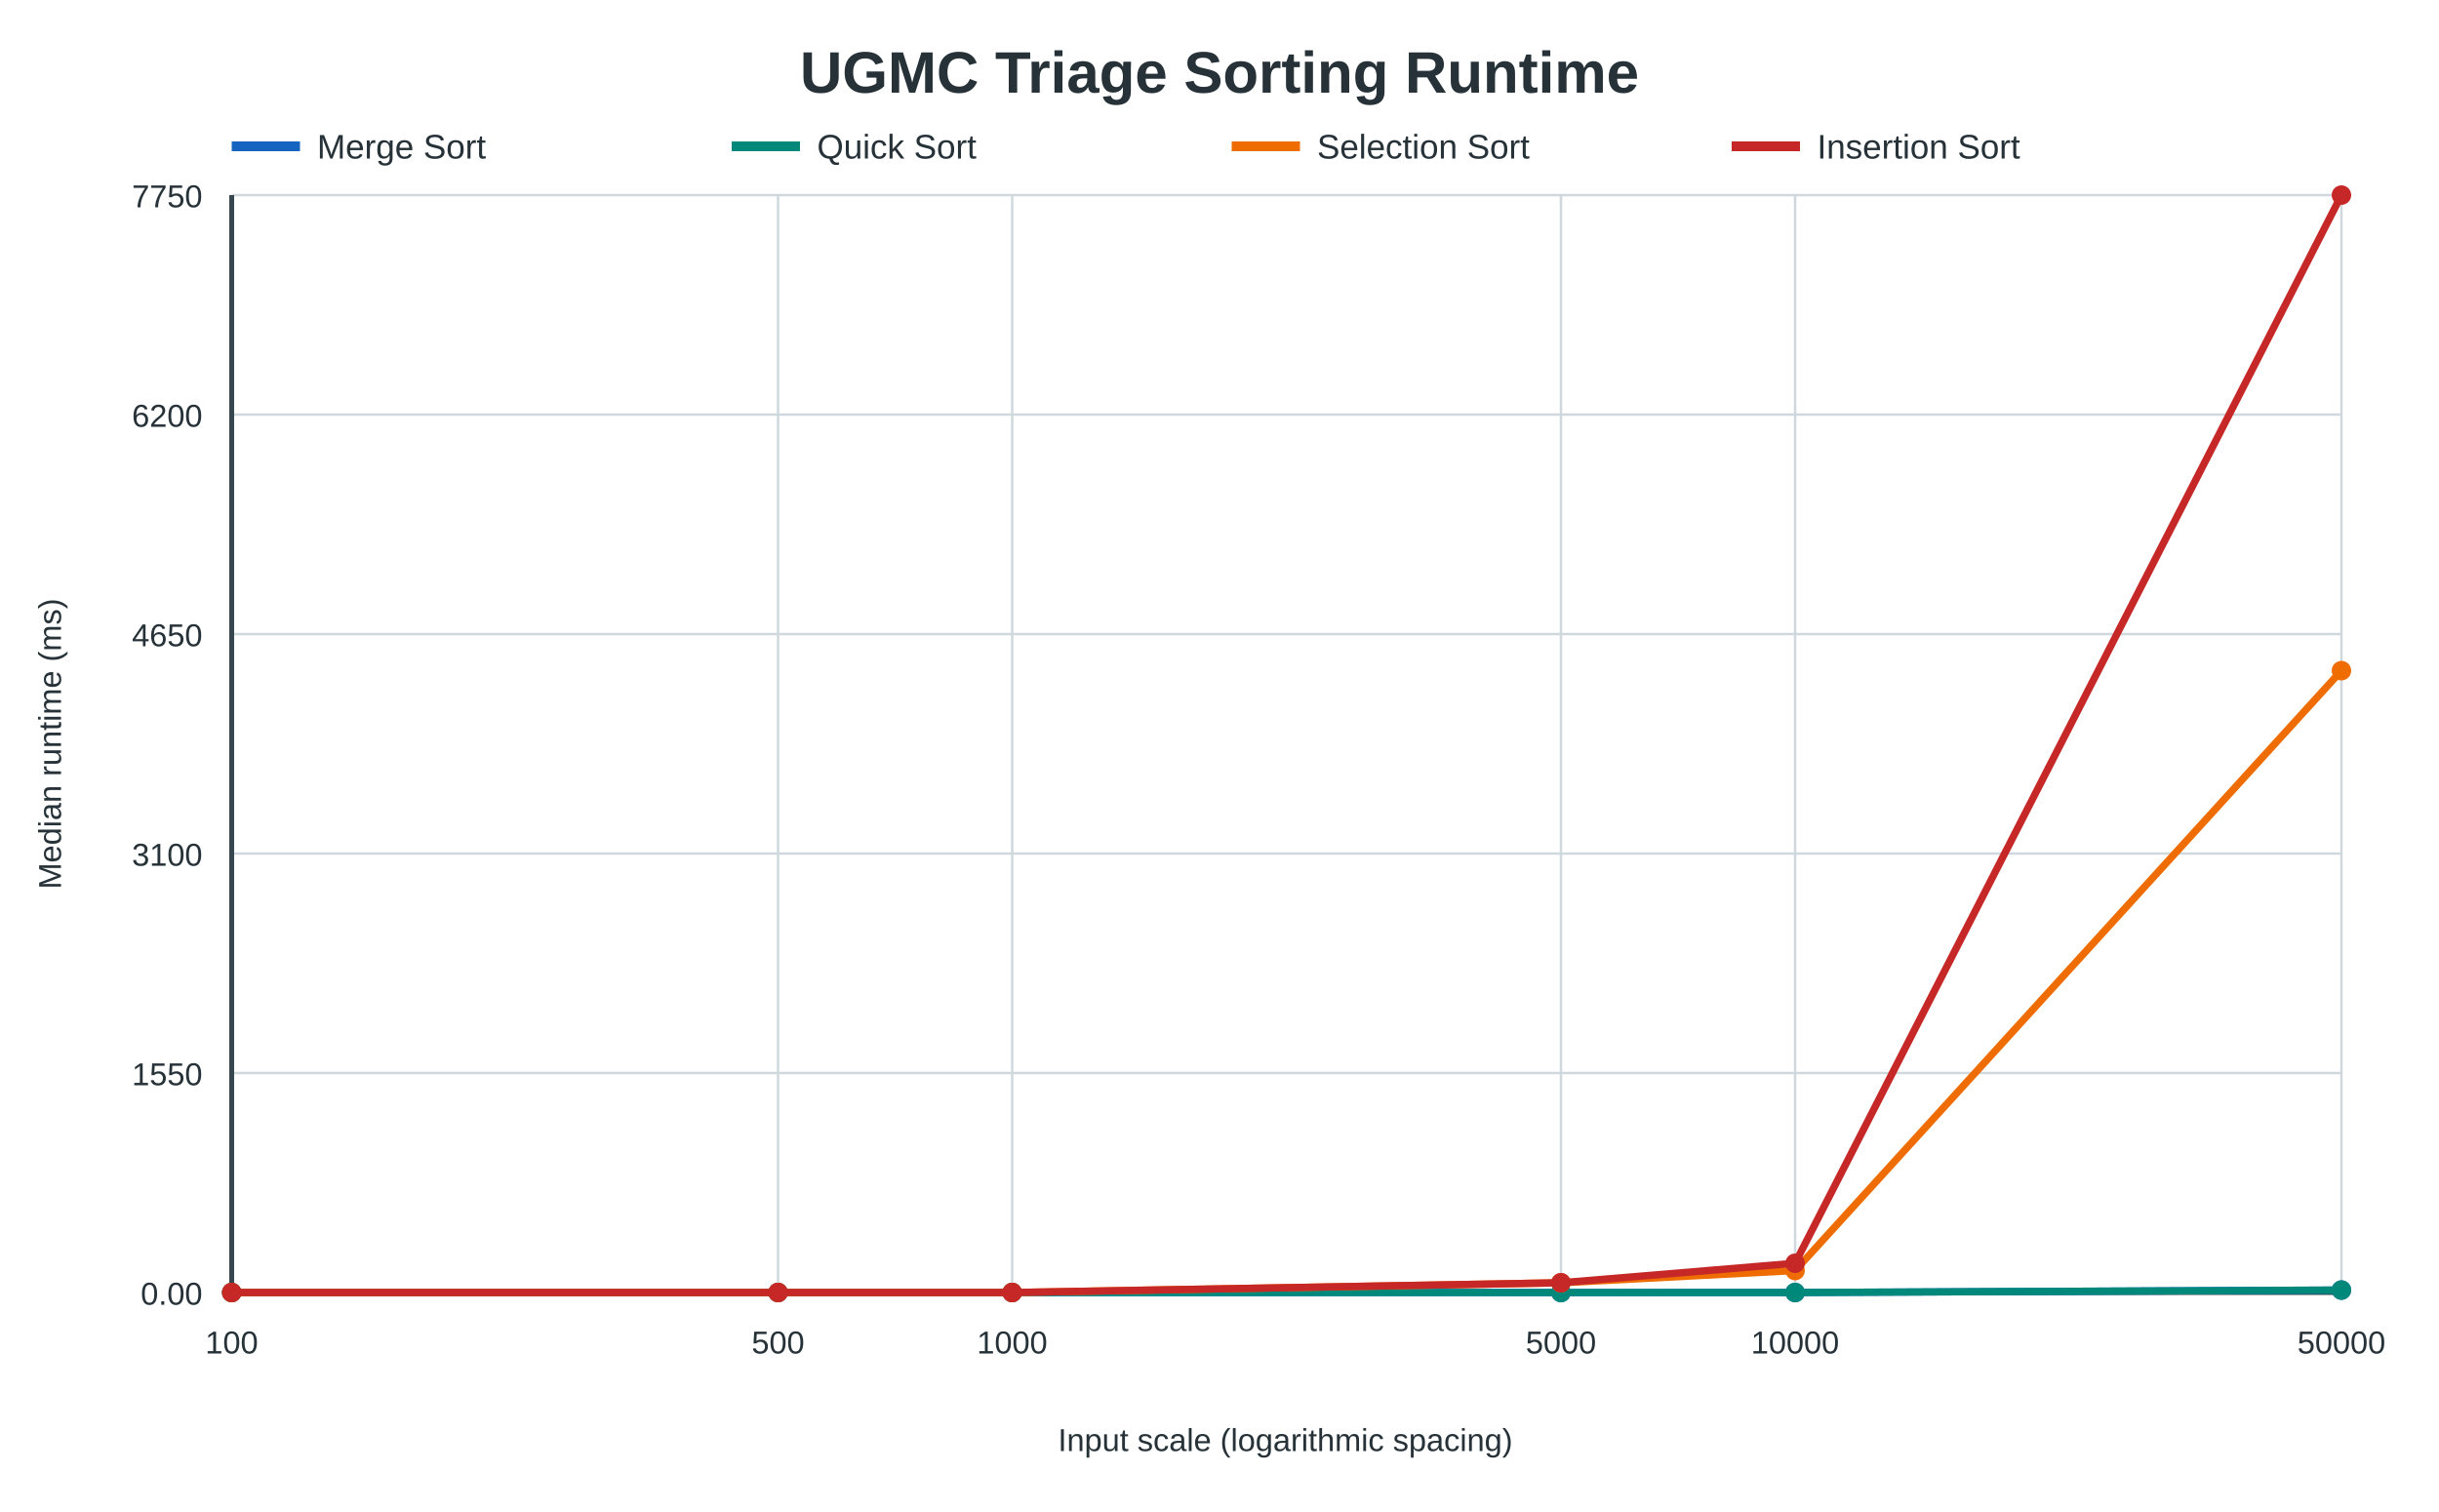
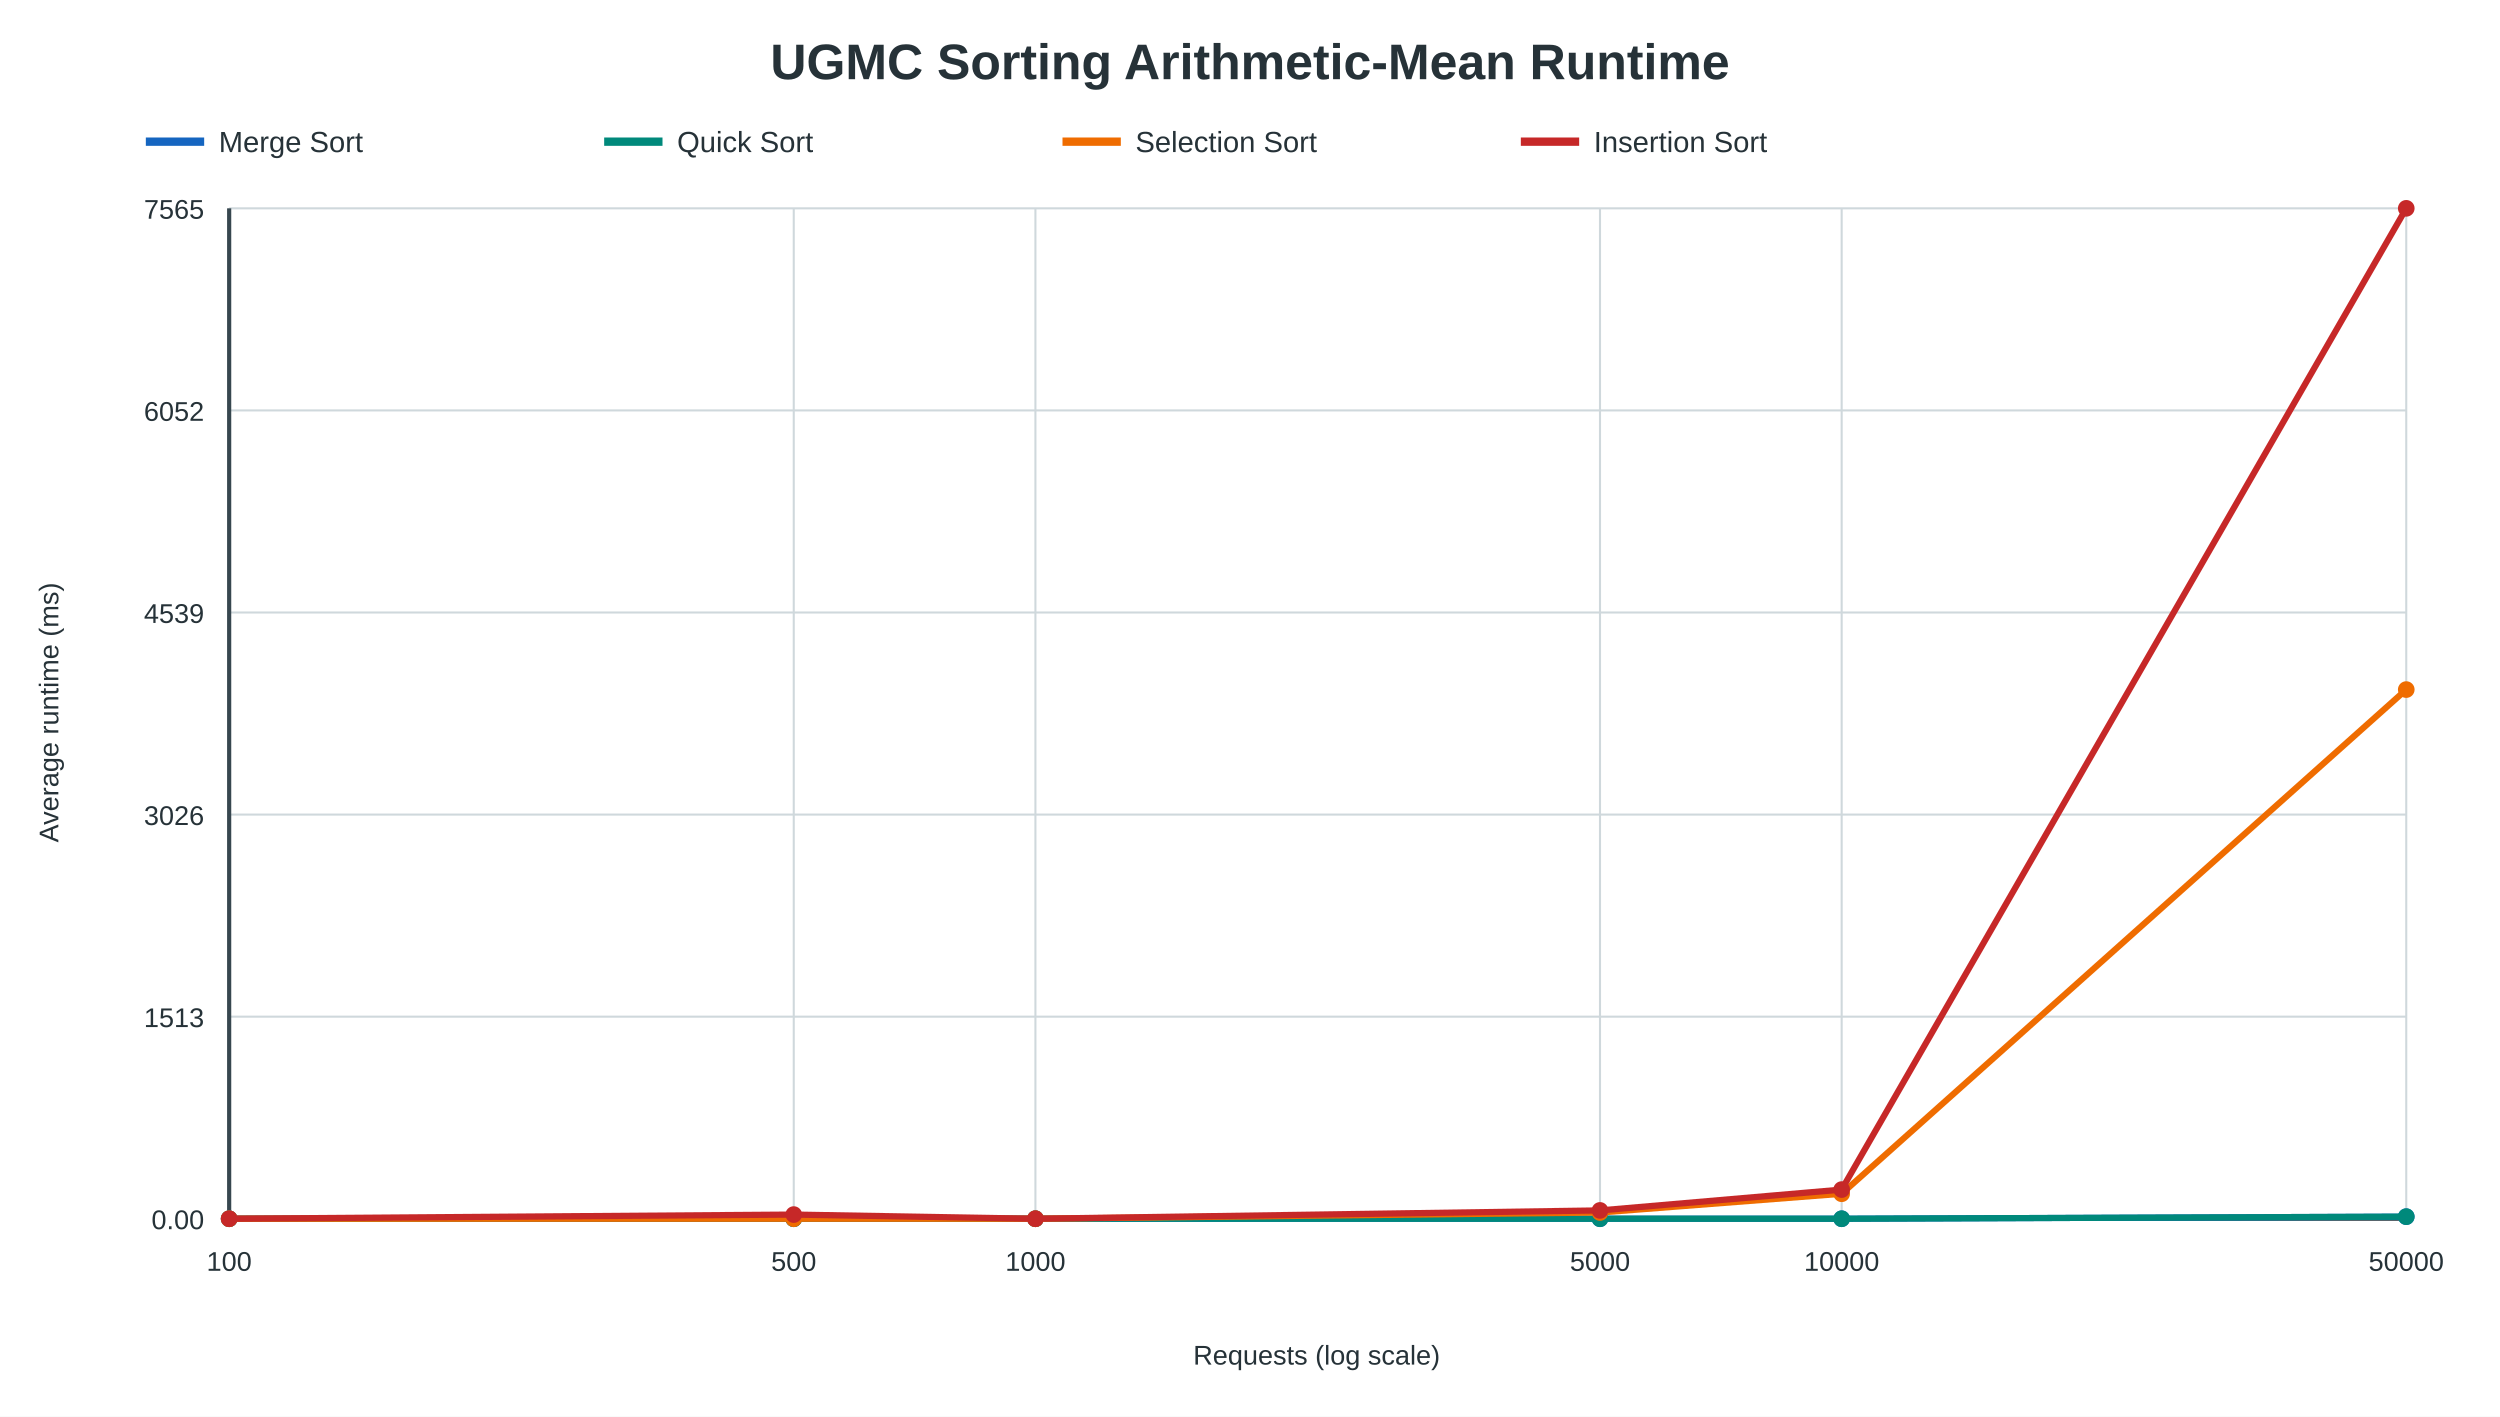
- <svg xmlns="http://www.w3.org/2000/svg" width="1000" height="620" viewBox="0 0 1000 620">
+ <svg xmlns="http://www.w3.org/2000/svg" width="1200" height="680" viewBox="0 0 1200 680">
  <rect width="100%" height="100%" fill="white" />
  <style>text{font-family:Arial,sans-serif;fill:#263238}.grid{stroke:#cfd8dc;stroke-width:1}.axis{stroke:#37474f;stroke-width:2}.label{font-size:13px}.title{font-size:24px;font-weight:bold}.legend{font-size:14px}</style>
-   <text class="title" x="500" y="38" text-anchor="middle">UGMC Triage Sorting Runtime</text>
-   <line class="grid" x1="95" y1="530" x2="960" y2="530" />
-   <text class="label" x="83" y="535" text-anchor="end">0.00</text>
-   <line class="grid" x1="95" y1="440" x2="960" y2="440" />
-   <text class="label" x="83" y="445" text-anchor="end">1550</text>
-   <line class="grid" x1="95" y1="350" x2="960" y2="350" />
-   <text class="label" x="83" y="355" text-anchor="end">3100</text>
-   <line class="grid" x1="95" y1="260" x2="960" y2="260" />
-   <text class="label" x="83" y="265" text-anchor="end">4650</text>
-   <line class="grid" x1="95" y1="170" x2="960" y2="170" />
-   <text class="label" x="83" y="175" text-anchor="end">6200</text>
-   <line class="grid" x1="95" y1="80" x2="960" y2="80" />
-   <text class="label" x="83" y="85" text-anchor="end">7750</text>
-   <line class="grid" x1="95" y1="80" x2="95" y2="530" />
-   <text class="label" x="95" y="555" text-anchor="middle">100</text>
-   <line class="grid" x1="319" y1="80" x2="319" y2="530" />
-   <text class="label" x="319" y="555" text-anchor="middle">500</text>
-   <line class="grid" x1="415" y1="80" x2="415" y2="530" />
-   <text class="label" x="415" y="555" text-anchor="middle">1000</text>
-   <line class="grid" x1="640" y1="80" x2="640" y2="530" />
-   <text class="label" x="640" y="555" text-anchor="middle">5000</text>
-   <line class="grid" x1="736" y1="80" x2="736" y2="530" />
-   <text class="label" x="736" y="555" text-anchor="middle">10000</text>
-   <line class="grid" x1="960" y1="80" x2="960" y2="530" />
-   <text class="label" x="960" y="555" text-anchor="middle">50000</text>
-   <line class="axis" x1="95" y1="80" x2="95" y2="530" />
-   <line class="axis" x1="95" y1="530" x2="960" y2="530" />
-   <text class="label" x="527" y="595" text-anchor="middle">Input scale (logarithmic spacing)</text>
-   <text class="label" transform="translate(25 305) rotate(-90)" text-anchor="middle">Median runtime (ms)</text>
-   <polyline fill="none" stroke="#1565c0" stroke-width="3" points="95,530 319,530 415,530 640,530 736,530 960,529 " />
-   <circle cx="95" cy="530" r="4" fill="#1565c0" />
-   <circle cx="319" cy="530" r="4" fill="#1565c0" />
-   <circle cx="415" cy="530" r="4" fill="#1565c0" />
-   <circle cx="640" cy="530" r="4" fill="#1565c0" />
-   <circle cx="736" cy="530" r="4" fill="#1565c0" />
-   <circle cx="960" cy="529" r="4" fill="#1565c0" />
-   <line x1="95" y1="60" x2="123" y2="60" stroke="#1565c0" stroke-width="4" />
-   <text class="legend" x="130" y="65">Merge Sort</text>
-   <polyline fill="none" stroke="#00897b" stroke-width="3" points="95,530 319,530 415,530 640,530 736,530 960,529 " />
-   <circle cx="95" cy="530" r="4" fill="#00897b" />
-   <circle cx="319" cy="530" r="4" fill="#00897b" />
-   <circle cx="415" cy="530" r="4" fill="#00897b" />
-   <circle cx="640" cy="530" r="4" fill="#00897b" />
-   <circle cx="736" cy="530" r="4" fill="#00897b" />
-   <circle cx="960" cy="529" r="4" fill="#00897b" />
-   <line x1="300" y1="60" x2="328" y2="60" stroke="#00897b" stroke-width="4" />
-   <text class="legend" x="335" y="65">Quick Sort</text>
-   <polyline fill="none" stroke="#ef6c00" stroke-width="3" points="95,530 319,530 415,530 640,526 736,521 960,275 " />
-   <circle cx="95" cy="530" r="4" fill="#ef6c00" />
-   <circle cx="319" cy="530" r="4" fill="#ef6c00" />
-   <circle cx="415" cy="530" r="4" fill="#ef6c00" />
-   <circle cx="640" cy="526" r="4" fill="#ef6c00" />
-   <circle cx="736" cy="521" r="4" fill="#ef6c00" />
-   <circle cx="960" cy="275" r="4" fill="#ef6c00" />
-   <line x1="505" y1="60" x2="533" y2="60" stroke="#ef6c00" stroke-width="4" />
-   <text class="legend" x="540" y="65">Selection Sort</text>
-   <polyline fill="none" stroke="#c62828" stroke-width="3" points="95,530 319,530 415,530 640,526 736,518 960,80 " />
-   <circle cx="95" cy="530" r="4" fill="#c62828" />
-   <circle cx="319" cy="530" r="4" fill="#c62828" />
-   <circle cx="415" cy="530" r="4" fill="#c62828" />
-   <circle cx="640" cy="526" r="4" fill="#c62828" />
-   <circle cx="736" cy="518" r="4" fill="#c62828" />
-   <circle cx="960" cy="80" r="4" fill="#c62828" />
-   <line x1="710" y1="60" x2="738" y2="60" stroke="#c62828" stroke-width="4" />
-   <text class="legend" x="745" y="65">Insertion Sort</text>
+   <text class="title" x="600" y="38" text-anchor="middle">UGMC Sorting Arithmetic-Mean Runtime</text>
+   <line class="grid" x1="110" y1="585" x2="1155" y2="585" />
+   <text class="label" x="98" y="590" text-anchor="end">0.00</text>
+   <line class="grid" x1="110" y1="488" x2="1155" y2="488" />
+   <text class="label" x="98" y="493" text-anchor="end">1513</text>
+   <line class="grid" x1="110" y1="391" x2="1155" y2="391" />
+   <text class="label" x="98" y="396" text-anchor="end">3026</text>
+   <line class="grid" x1="110" y1="294" x2="1155" y2="294" />
+   <text class="label" x="98" y="299" text-anchor="end">4539</text>
+   <line class="grid" x1="110" y1="197" x2="1155" y2="197" />
+   <text class="label" x="98" y="202" text-anchor="end">6052</text>
+   <line class="grid" x1="110" y1="100" x2="1155" y2="100" />
+   <text class="label" x="98" y="105" text-anchor="end">7565</text>
+   <line class="grid" x1="110" y1="100" x2="110" y2="585" />
+   <text class="label" x="110" y="610" text-anchor="middle">100</text>
+   <line class="grid" x1="381" y1="100" x2="381" y2="585" />
+   <text class="label" x="381" y="610" text-anchor="middle">500</text>
+   <line class="grid" x1="497" y1="100" x2="497" y2="585" />
+   <text class="label" x="497" y="610" text-anchor="middle">1000</text>
+   <line class="grid" x1="768" y1="100" x2="768" y2="585" />
+   <text class="label" x="768" y="610" text-anchor="middle">5000</text>
+   <line class="grid" x1="884" y1="100" x2="884" y2="585" />
+   <text class="label" x="884" y="610" text-anchor="middle">10000</text>
+   <line class="grid" x1="1155" y1="100" x2="1155" y2="585" />
+   <text class="label" x="1155" y="610" text-anchor="middle">50000</text>
+   <line class="axis" x1="110" y1="100" x2="110" y2="585" />
+   <line class="axis" x1="110" y1="585" x2="1155" y2="585" />
+   <text class="label" x="632" y="655" text-anchor="middle">Requests (log scale)</text>
+   <text class="label" transform="translate(28 342) rotate(-90)" text-anchor="middle">Average runtime (ms)</text>
+   <polyline fill="none" stroke="#1565c0" stroke-width="3" points="110,585 381,585 497,585 768,585 884,585 1155,584 " />
+   <circle cx="110" cy="585" r="4" fill="#1565c0" />
+   <circle cx="381" cy="585" r="4" fill="#1565c0" />
+   <circle cx="497" cy="585" r="4" fill="#1565c0" />
+   <circle cx="768" cy="585" r="4" fill="#1565c0" />
+   <circle cx="884" cy="585" r="4" fill="#1565c0" />
+   <circle cx="1155" cy="584" r="4" fill="#1565c0" />
+   <line x1="70" y1="68" x2="98" y2="68" stroke="#1565c0" stroke-width="4" />
+   <text class="legend" x="105" y="73">Merge Sort</text>
+   <polyline fill="none" stroke="#00897b" stroke-width="3" points="110,585 381,585 497,585 768,585 884,585 1155,584 " />
+   <circle cx="110" cy="585" r="4" fill="#00897b" />
+   <circle cx="381" cy="585" r="4" fill="#00897b" />
+   <circle cx="497" cy="585" r="4" fill="#00897b" />
+   <circle cx="768" cy="585" r="4" fill="#00897b" />
+   <circle cx="884" cy="585" r="4" fill="#00897b" />
+   <circle cx="1155" cy="584" r="4" fill="#00897b" />
+   <line x1="290" y1="68" x2="318" y2="68" stroke="#00897b" stroke-width="4" />
+   <text class="legend" x="325" y="73">Quick Sort</text>
+   <polyline fill="none" stroke="#ef6c00" stroke-width="3" points="110,585 381,585 497,585 768,582 884,573 1155,331 " />
+   <circle cx="110" cy="585" r="4" fill="#ef6c00" />
+   <circle cx="381" cy="585" r="4" fill="#ef6c00" />
+   <circle cx="497" cy="585" r="4" fill="#ef6c00" />
+   <circle cx="768" cy="582" r="4" fill="#ef6c00" />
+   <circle cx="884" cy="573" r="4" fill="#ef6c00" />
+   <circle cx="1155" cy="331" r="4" fill="#ef6c00" />
+   <line x1="510" y1="68" x2="538" y2="68" stroke="#ef6c00" stroke-width="4" />
+   <text class="legend" x="545" y="73">Selection Sort</text>
+   <polyline fill="none" stroke="#c62828" stroke-width="3" points="110,585 381,583 497,585 768,581 884,571 1155,100 " />
+   <circle cx="110" cy="585" r="4" fill="#c62828" />
+   <circle cx="381" cy="583" r="4" fill="#c62828" />
+   <circle cx="497" cy="585" r="4" fill="#c62828" />
+   <circle cx="768" cy="581" r="4" fill="#c62828" />
+   <circle cx="884" cy="571" r="4" fill="#c62828" />
+   <circle cx="1155" cy="100" r="4" fill="#c62828" />
+   <line x1="730" y1="68" x2="758" y2="68" stroke="#c62828" stroke-width="4" />
+   <text class="legend" x="765" y="73">Insertion Sort</text>
</svg>
